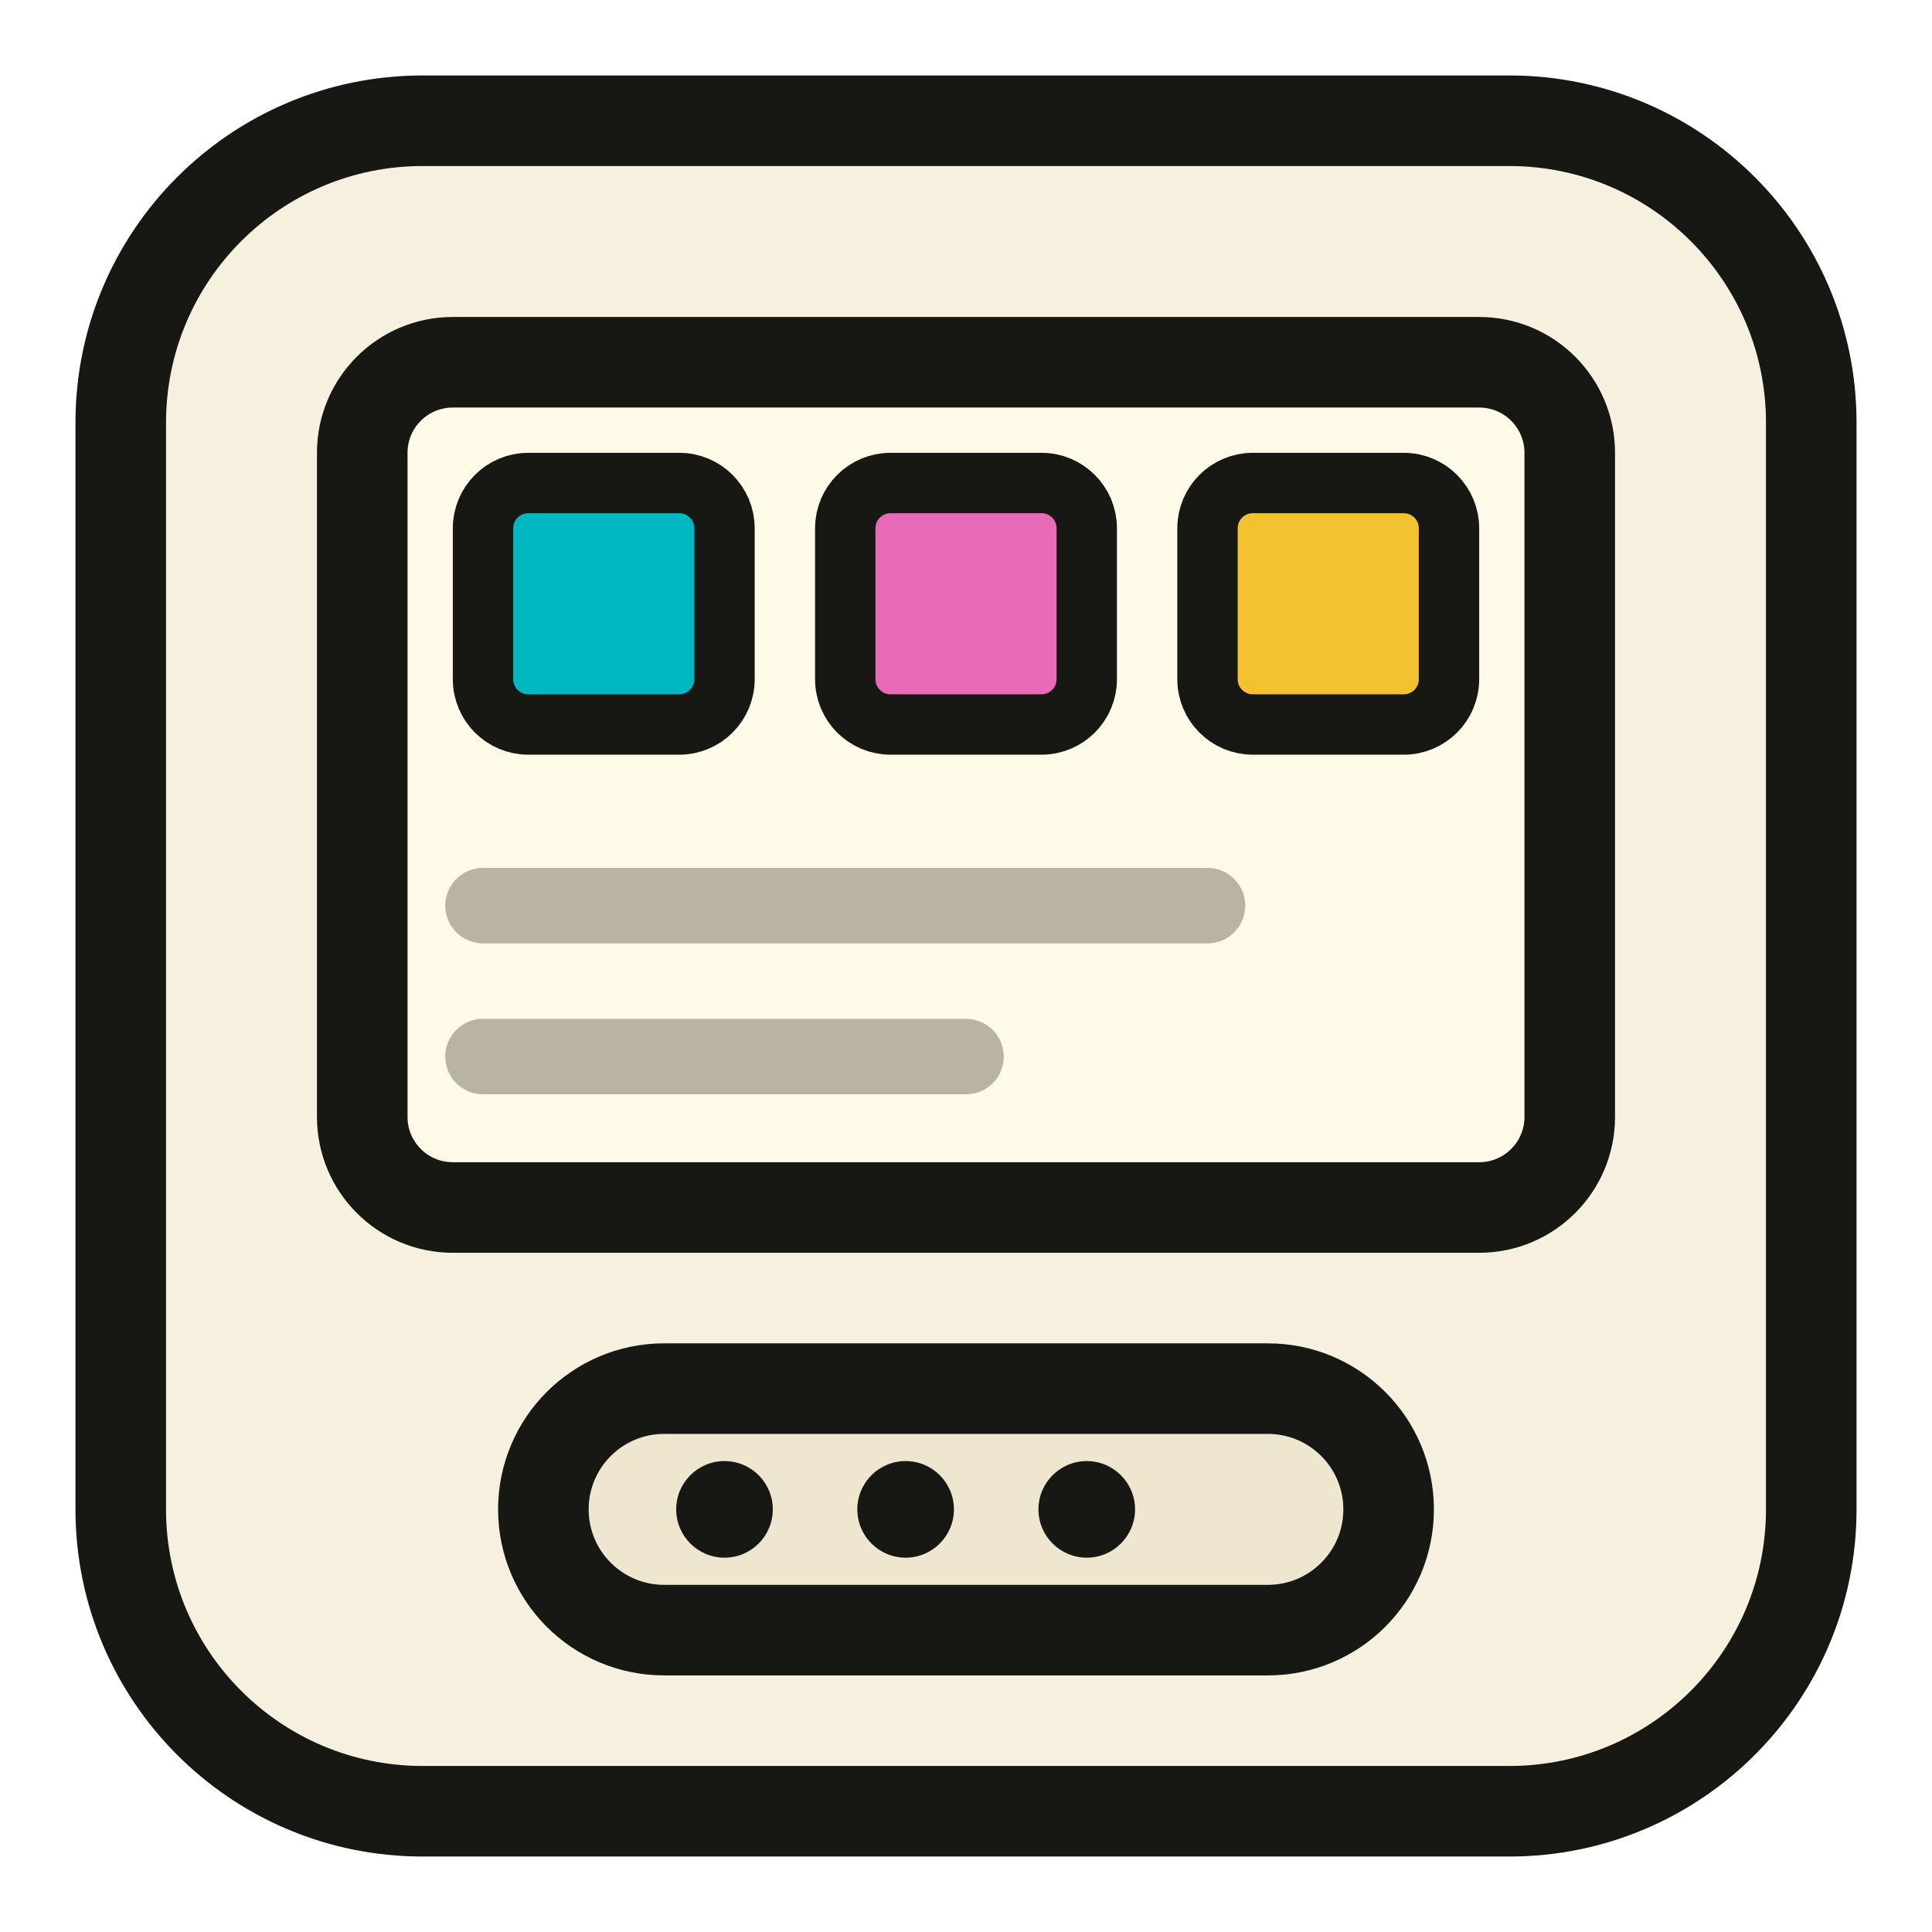
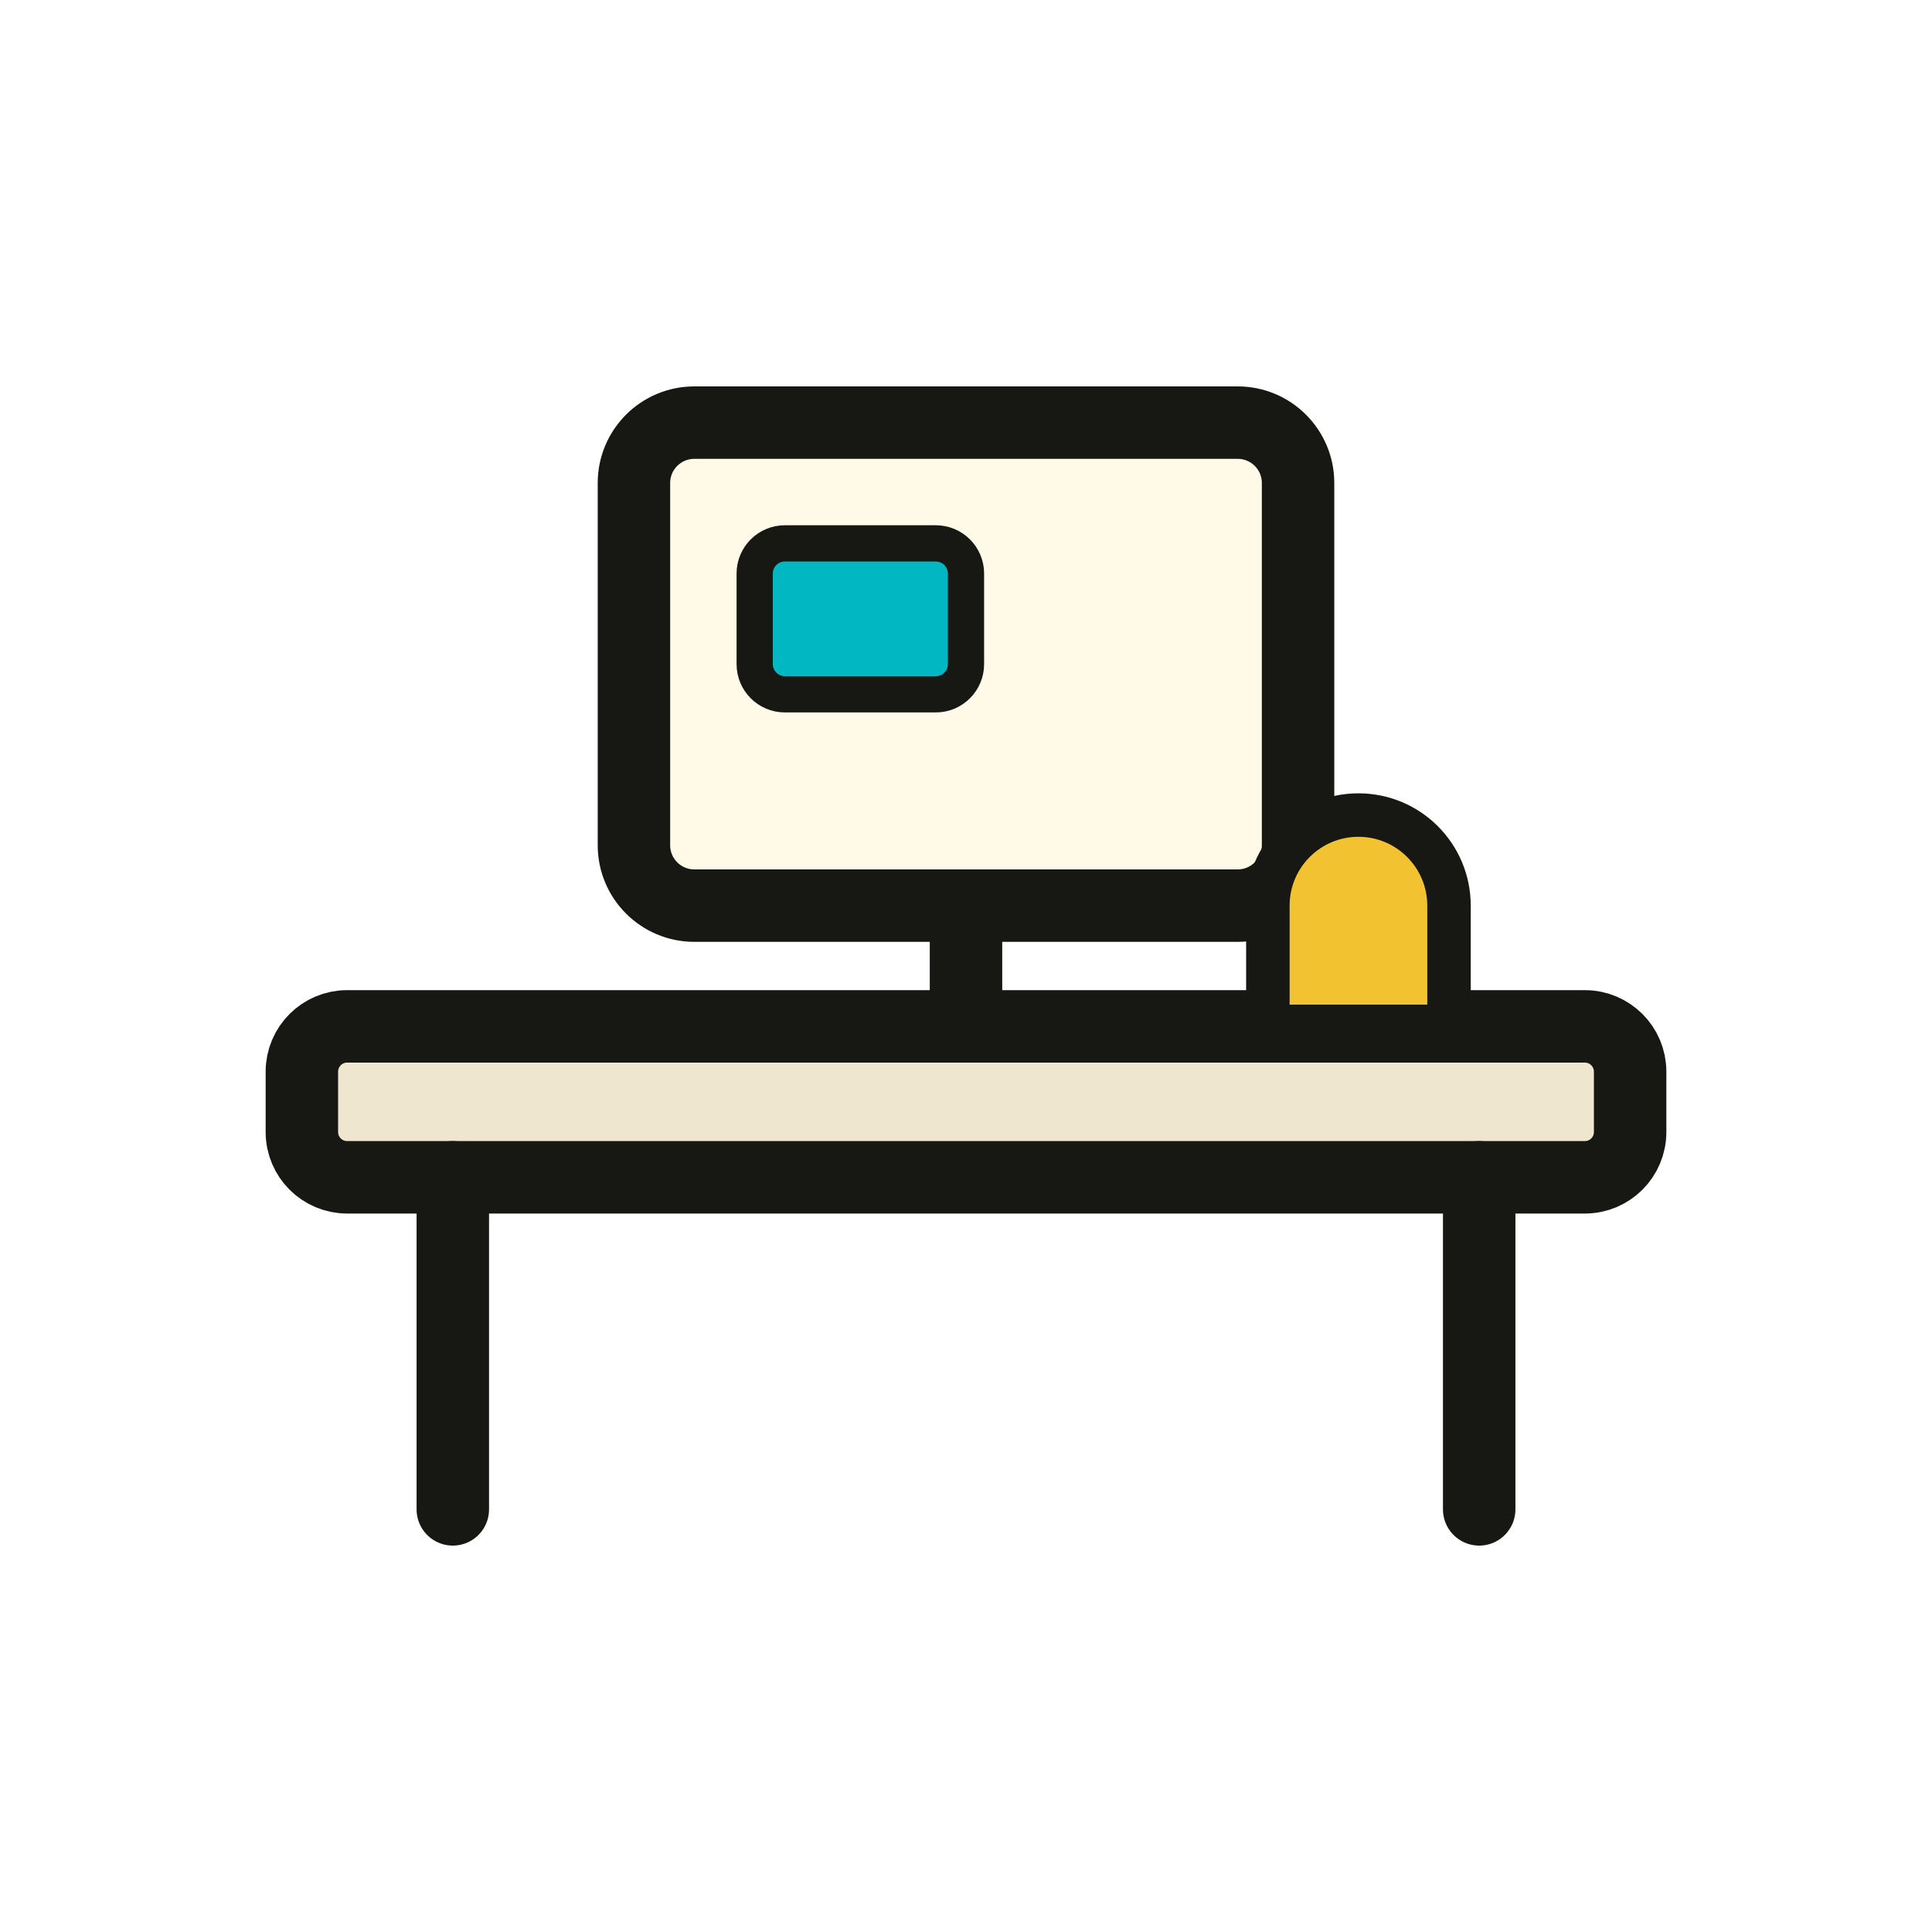
<svg xmlns="http://www.w3.org/2000/svg" viewBox="0 0 64 64" fill="none">
-   <rect x="4" y="4" width="56" height="56" rx="10" fill="#F6F0DE" stroke="#171713" stroke-width="3" />
-   <rect x="12" y="12" width="40" height="28" rx="3" fill="#FFF9E8" stroke="#171713" stroke-width="3" />
-   <rect x="16" y="16" width="8" height="8" rx="1.5" fill="#00B7C2" stroke="#171713" stroke-width="2" />
-   <rect x="28" y="16" width="8" height="8" rx="1.5" fill="#E96AB6" stroke="#171713" stroke-width="2" />
-   <rect x="40" y="16" width="8" height="8" rx="1.5" fill="#F2C230" stroke="#171713" stroke-width="2" />
-   <path d="M16 30h24" stroke="#B8B3A3" stroke-width="2.5" stroke-linecap="round" />
-   <path d="M16 35h16" stroke="#B8B3A3" stroke-width="2.5" stroke-linecap="round" />
-   <rect x="18" y="46" width="28" height="8" rx="4" fill="#EFE6D0" stroke="#171713" stroke-width="3" />
-   <circle cx="24" cy="50" r="1.6" fill="#171713" />
-   <circle cx="30" cy="50" r="1.6" fill="#171713" />
-   <circle cx="36" cy="50" r="1.6" fill="#171713" />
+   <rect x="21" y="14" width="22" height="16" rx="2" fill="#FFF9E8" stroke="#171713" stroke-width="2.4" />
+   <rect x="25" y="18" width="7" height="5" rx="1" fill="#00B7C2" stroke="#171713" stroke-width="1.2" />
+   <path d="M32 30V34" stroke="#171713" stroke-width="2.4" />
+   <rect x="10" y="34" width="44" height="5" rx="1.5" fill="#EFE6D0" stroke="#171713" stroke-width="2.4" />
+   <path d="M15 39V50M49 39V50" stroke="#171713" stroke-width="2.4" stroke-linecap="round" />
+   <path d="M42 30A3 3 0 0 1 48 30V34H42Z" fill="#F2C230" stroke="#171713" stroke-width="1.44" stroke-linejoin="round" />
</svg>
